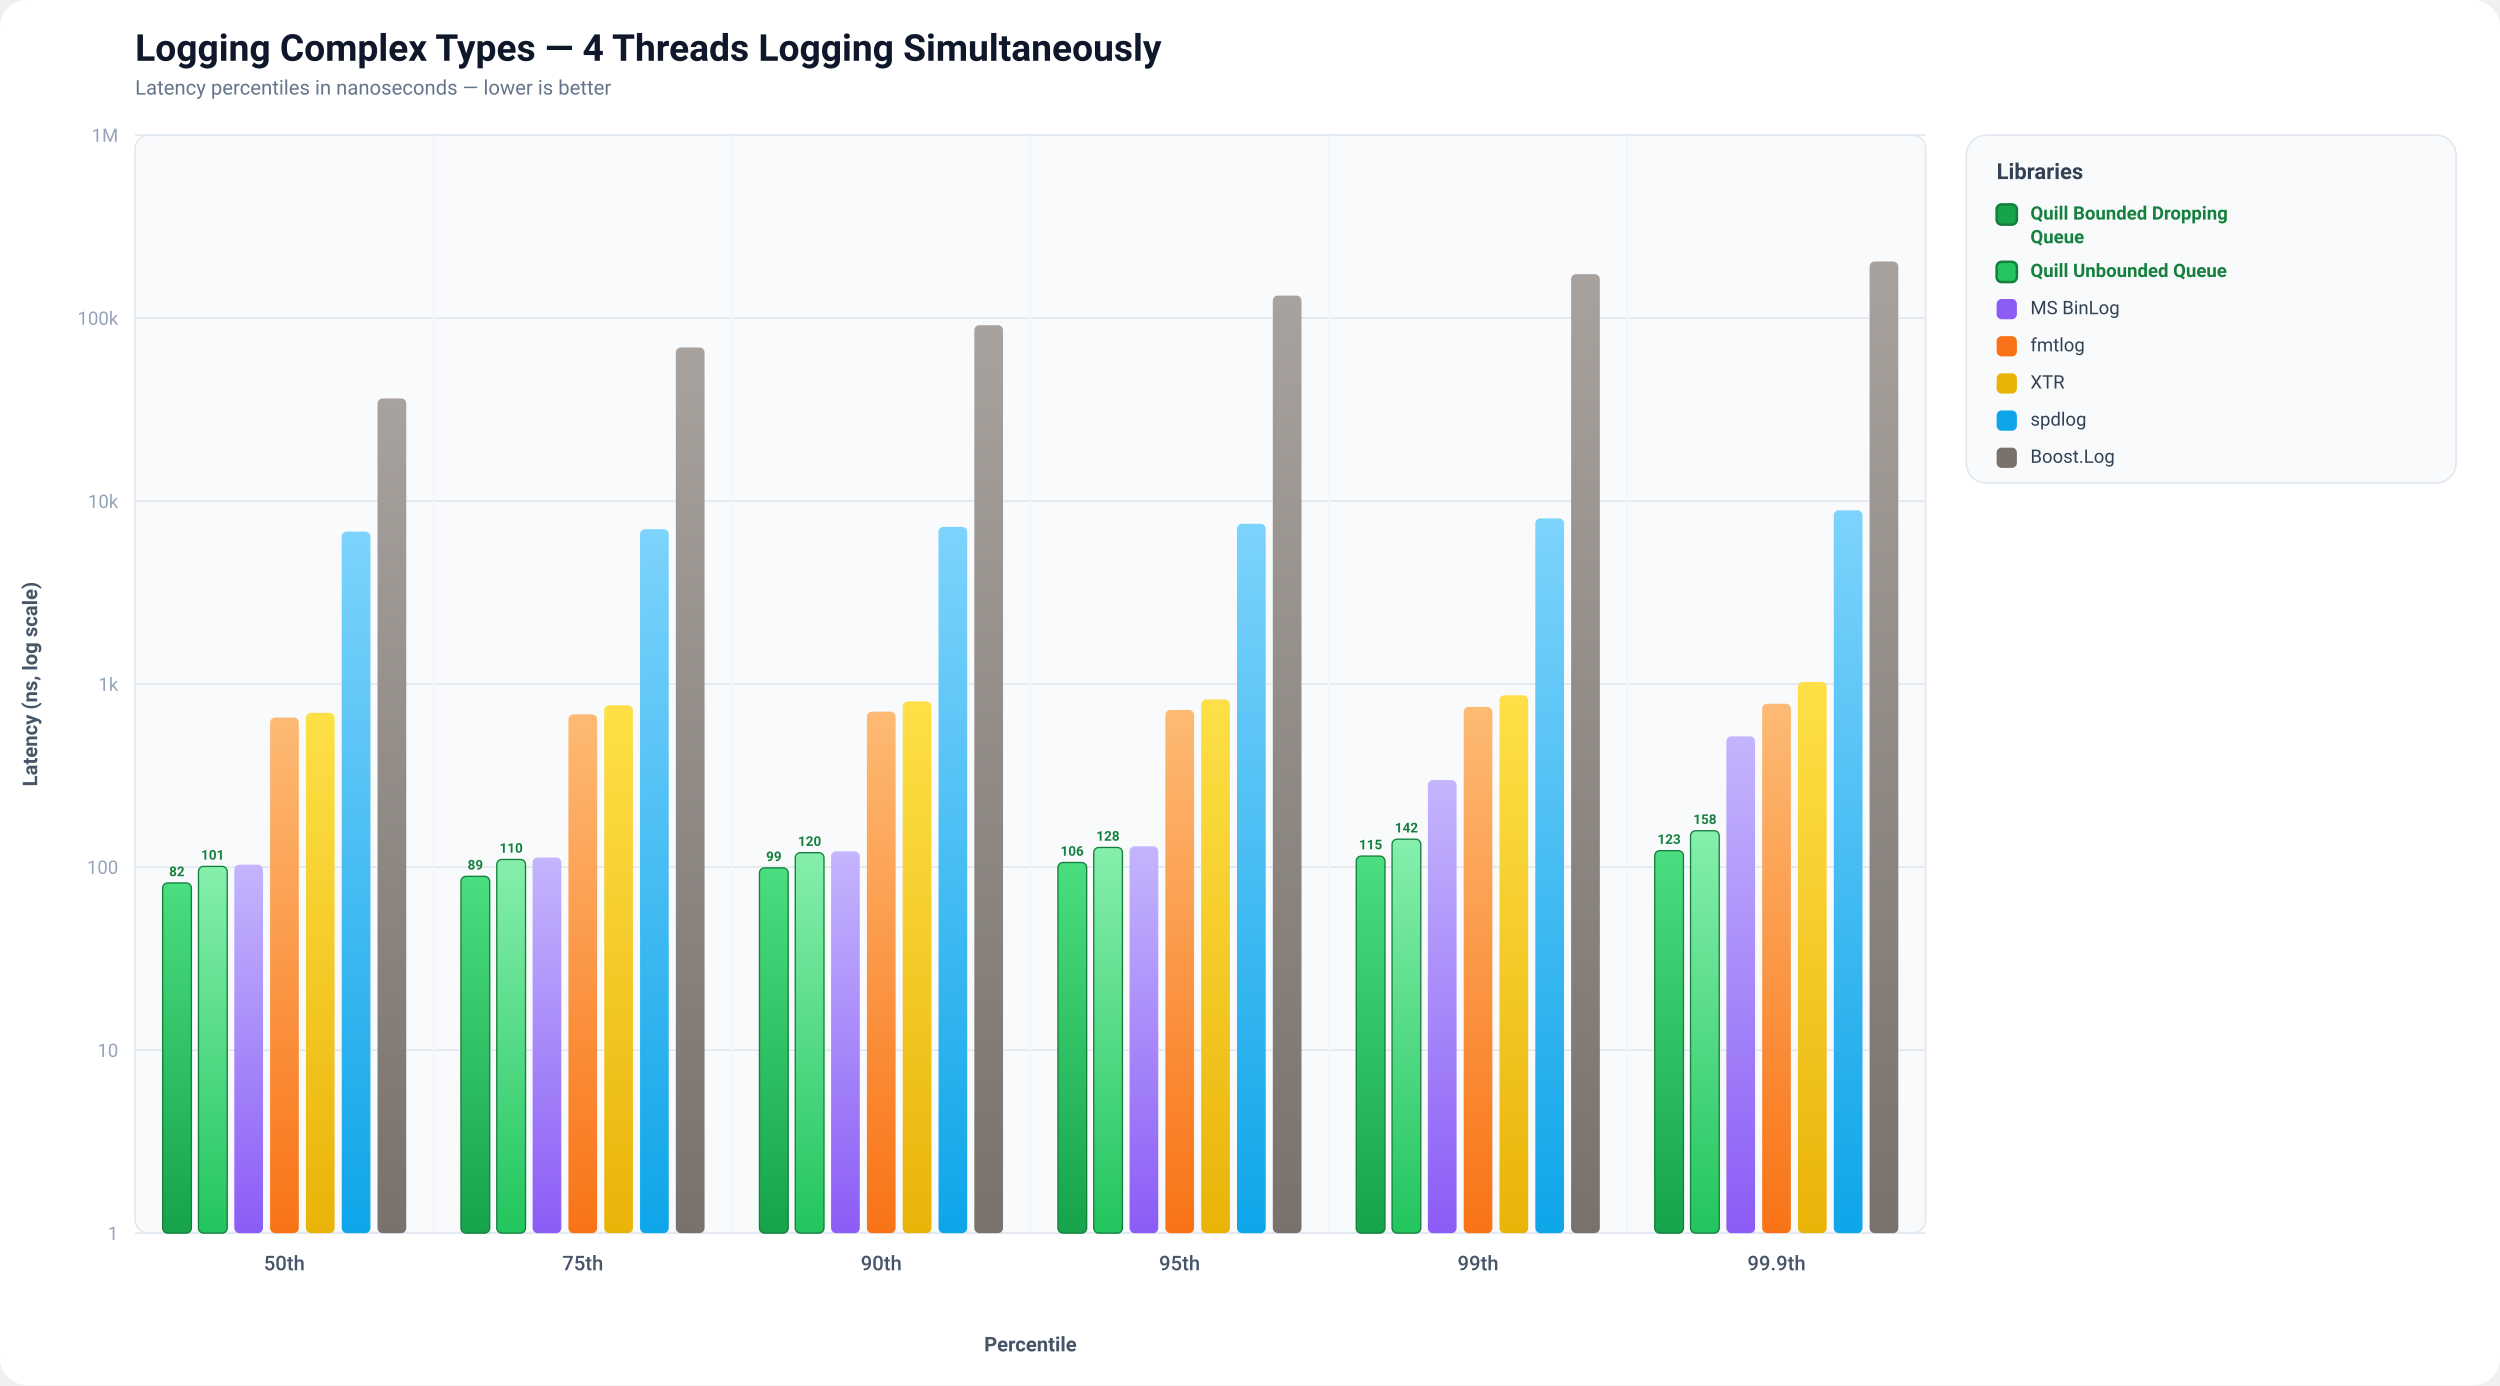
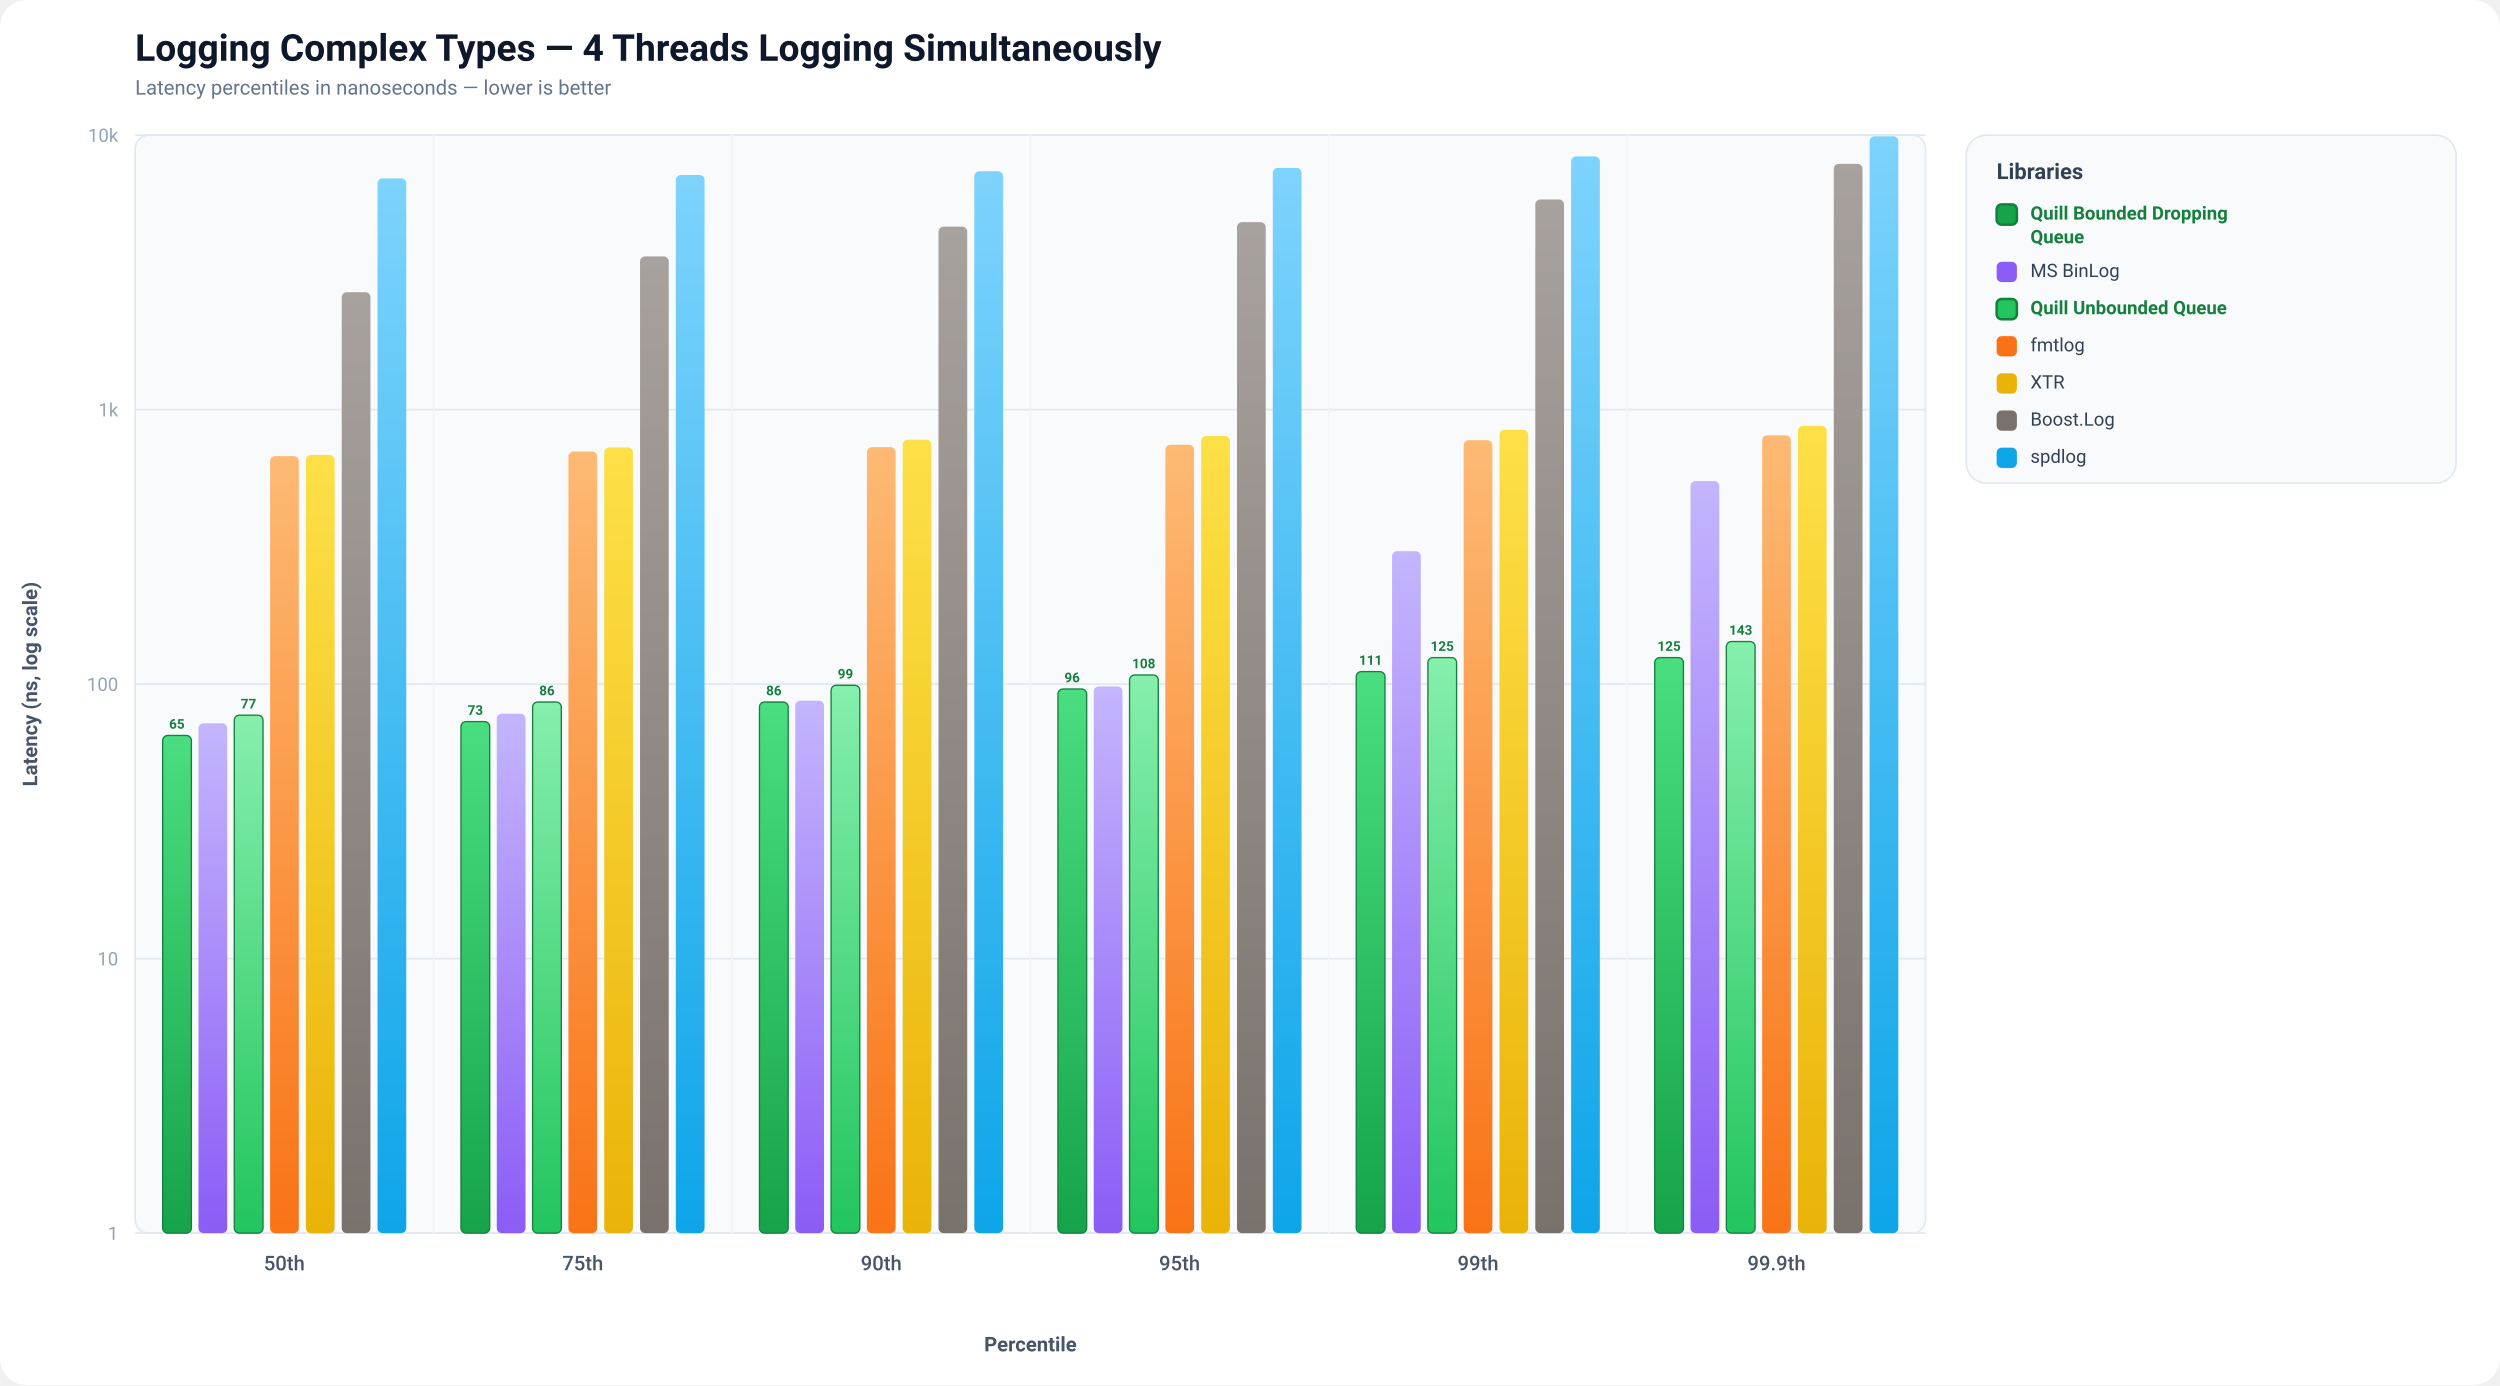
<svg xmlns="http://www.w3.org/2000/svg" width="1480" height="820" viewBox="0 0 1480 820">
  <defs>
    <linearGradient id="grad_Quill_Bounded_Dropping_Queue" x1="0" y1="0" x2="0" y2="1">
      <stop offset="0%" stop-color="#4ade80" />
      <stop offset="100%" stop-color="#16a34a" />
    </linearGradient>
+     <linearGradient id="grad_MS_BinLog" x1="0" y1="0" x2="0" y2="1">
+       <stop offset="0%" stop-color="#c4b5fd" />
+       <stop offset="100%" stop-color="#8b5cf6" />
+     </linearGradient>
    <linearGradient id="grad_Quill_Unbounded_Queue" x1="0" y1="0" x2="0" y2="1">
      <stop offset="0%" stop-color="#86efac" />
      <stop offset="100%" stop-color="#22c55e" />
-     </linearGradient>
-     <linearGradient id="grad_MS_BinLog" x1="0" y1="0" x2="0" y2="1">
-       <stop offset="0%" stop-color="#c4b5fd" />
-       <stop offset="100%" stop-color="#8b5cf6" />
    </linearGradient>
    <linearGradient id="grad_fmtlog" x1="0" y1="0" x2="0" y2="1">
      <stop offset="0%" stop-color="#fdba74" />
      <stop offset="100%" stop-color="#f97316" />
    </linearGradient>
    <linearGradient id="grad_XTR" x1="0" y1="0" x2="0" y2="1">
      <stop offset="0%" stop-color="#fde047" />
      <stop offset="100%" stop-color="#eab308" />
    </linearGradient>
+     <linearGradient id="grad_Boost_Log" x1="0" y1="0" x2="0" y2="1">
+       <stop offset="0%" stop-color="#a8a29e" />
+       <stop offset="100%" stop-color="#78716c" />
+     </linearGradient>
    <linearGradient id="grad_spdlog" x1="0" y1="0" x2="0" y2="1">
      <stop offset="0%" stop-color="#7dd3fc" />
      <stop offset="100%" stop-color="#0ea5e9" />
-     </linearGradient>
-     <linearGradient id="grad_Boost_Log" x1="0" y1="0" x2="0" y2="1">
-       <stop offset="0%" stop-color="#a8a29e" />
-       <stop offset="100%" stop-color="#78716c" />
    </linearGradient>
  </defs>
  <rect width="100%" height="100%" fill="#ffffff" rx="16" />
  <text x="80.0" y="36.0" font-family="-apple-system, BlinkMacSystemFont, Segoe UI, Roboto, Helvetica Neue, Arial, sans-serif" font-size="22" font-weight="700" text-anchor="start" fill="#0f172a">Logging Complex Types — 4 Threads Logging Simultaneously</text>
  <text x="80.0" y="56.0" font-family="-apple-system, BlinkMacSystemFont, Segoe UI, Roboto, Helvetica Neue, Arial, sans-serif" font-size="12" font-weight="400" text-anchor="start" fill="#64748b">Latency percentiles in nanoseconds — lower is better</text>
  <rect x="80" y="80" width="1060" height="650" rx="8" fill="#f8fafc" stroke="#e2e8f0" stroke-width="1" />
  <line x1="80" y1="730.0" x2="1140" y2="730.0" stroke="#e2e8f0" stroke-width="1" />
  <text x="70.0" y="734.0" font-family="-apple-system, BlinkMacSystemFont, Segoe UI, Roboto, Helvetica Neue, Arial, sans-serif" font-size="11" font-weight="400" text-anchor="end" fill="#94a3b8">1</text>
-   <line x1="80" y1="621.7" x2="1140" y2="621.7" stroke="#e2e8f0" stroke-width="1" />
-   <text x="70.0" y="625.7" font-family="-apple-system, BlinkMacSystemFont, Segoe UI, Roboto, Helvetica Neue, Arial, sans-serif" font-size="11" font-weight="400" text-anchor="end" fill="#94a3b8">10</text>
-   <line x1="80" y1="513.3" x2="1140" y2="513.3" stroke="#e2e8f0" stroke-width="1" />
-   <text x="70.0" y="517.3" font-family="-apple-system, BlinkMacSystemFont, Segoe UI, Roboto, Helvetica Neue, Arial, sans-serif" font-size="11" font-weight="400" text-anchor="end" fill="#94a3b8">100</text>
+   <line x1="80" y1="567.5" x2="1140" y2="567.5" stroke="#e2e8f0" stroke-width="1" />
+   <text x="70.0" y="571.5" font-family="-apple-system, BlinkMacSystemFont, Segoe UI, Roboto, Helvetica Neue, Arial, sans-serif" font-size="11" font-weight="400" text-anchor="end" fill="#94a3b8">10</text>
  <line x1="80" y1="405.0" x2="1140" y2="405.0" stroke="#e2e8f0" stroke-width="1" />
-   <text x="70.0" y="409.0" font-family="-apple-system, BlinkMacSystemFont, Segoe UI, Roboto, Helvetica Neue, Arial, sans-serif" font-size="11" font-weight="400" text-anchor="end" fill="#94a3b8">1k</text>
-   <line x1="80" y1="296.7" x2="1140" y2="296.7" stroke="#e2e8f0" stroke-width="1" />
-   <text x="70.0" y="300.7" font-family="-apple-system, BlinkMacSystemFont, Segoe UI, Roboto, Helvetica Neue, Arial, sans-serif" font-size="11" font-weight="400" text-anchor="end" fill="#94a3b8">10k</text>
-   <line x1="80" y1="188.3" x2="1140" y2="188.3" stroke="#e2e8f0" stroke-width="1" />
-   <text x="70.0" y="192.3" font-family="-apple-system, BlinkMacSystemFont, Segoe UI, Roboto, Helvetica Neue, Arial, sans-serif" font-size="11" font-weight="400" text-anchor="end" fill="#94a3b8">100k</text>
+   <text x="70.0" y="409.0" font-family="-apple-system, BlinkMacSystemFont, Segoe UI, Roboto, Helvetica Neue, Arial, sans-serif" font-size="11" font-weight="400" text-anchor="end" fill="#94a3b8">100</text>
+   <line x1="80" y1="242.5" x2="1140" y2="242.5" stroke="#e2e8f0" stroke-width="1" />
+   <text x="70.0" y="246.5" font-family="-apple-system, BlinkMacSystemFont, Segoe UI, Roboto, Helvetica Neue, Arial, sans-serif" font-size="11" font-weight="400" text-anchor="end" fill="#94a3b8">1k</text>
  <line x1="80" y1="80.0" x2="1140" y2="80.0" stroke="#e2e8f0" stroke-width="1" />
-   <text x="70.0" y="84.0" font-family="-apple-system, BlinkMacSystemFont, Segoe UI, Roboto, Helvetica Neue, Arial, sans-serif" font-size="11" font-weight="400" text-anchor="end" fill="#94a3b8">1M</text>
+   <text x="70.0" y="84.0" font-family="-apple-system, BlinkMacSystemFont, Segoe UI, Roboto, Helvetica Neue, Arial, sans-serif" font-size="11" font-weight="400" text-anchor="end" fill="#94a3b8">10k</text>
  <text x="168.3" y="752.0" font-family="-apple-system, BlinkMacSystemFont, Segoe UI, Roboto, Helvetica Neue, Arial, sans-serif" font-size="12" font-weight="500" text-anchor="middle" fill="#475569">50th</text>
-   <rect x="96.3" y="522.7" width="17.0" height="207.3" rx="3" fill="url(#grad_Quill_Bounded_Dropping_Queue)" stroke="#15803d" stroke-width="0.8" />
-   <rect x="117.5" y="512.9" width="17.0" height="217.1" rx="3" fill="url(#grad_Quill_Unbounded_Queue)" stroke="#15803d" stroke-width="0.8" />
-   <rect x="138.7" y="511.9" width="17.0" height="218.1" rx="3" fill="url(#grad_MS_BinLog)" />
-   <rect x="159.9" y="424.8" width="17.0" height="305.2" rx="3" fill="url(#grad_fmtlog)" />
-   <rect x="181.1" y="422.0" width="17.0" height="308.0" rx="3" fill="url(#grad_XTR)" />
-   <rect x="202.3" y="314.7" width="17.0" height="415.3" rx="3" fill="url(#grad_spdlog)" />
-   <rect x="223.5" y="235.9" width="17.0" height="494.1" rx="3" fill="url(#grad_Boost_Log)" />
+   <rect x="96.3" y="435.4" width="17.0" height="294.6" rx="3" fill="url(#grad_Quill_Bounded_Dropping_Queue)" stroke="#15803d" stroke-width="0.8" />
+   <rect x="117.5" y="428.2" width="17.0" height="301.8" rx="3" fill="url(#grad_MS_BinLog)" />
+   <rect x="138.7" y="423.4" width="17.0" height="306.6" rx="3" fill="url(#grad_Quill_Unbounded_Queue)" stroke="#15803d" stroke-width="0.8" />
+   <rect x="159.9" y="270.0" width="17.0" height="460.0" rx="3" fill="url(#grad_fmtlog)" />
+   <rect x="181.1" y="269.3" width="17.0" height="460.7" rx="3" fill="url(#grad_XTR)" />
+   <rect x="202.3" y="173.0" width="17.0" height="557.0" rx="3" fill="url(#grad_Boost_Log)" />
+   <rect x="223.5" y="105.6" width="17.0" height="624.4" rx="3" fill="url(#grad_spdlog)" />
  <line x1="256.7" y1="80" x2="256.7" y2="730" stroke="#f1f5f9" stroke-width="1" />
  <text x="345.0" y="752.0" font-family="-apple-system, BlinkMacSystemFont, Segoe UI, Roboto, Helvetica Neue, Arial, sans-serif" font-size="12" font-weight="500" text-anchor="middle" fill="#475569">75th</text>
-   <rect x="272.9" y="518.8" width="17.0" height="211.2" rx="3" fill="url(#grad_Quill_Bounded_Dropping_Queue)" stroke="#15803d" stroke-width="0.8" />
-   <rect x="294.1" y="508.8" width="17.0" height="221.2" rx="3" fill="url(#grad_Quill_Unbounded_Queue)" stroke="#15803d" stroke-width="0.8" />
-   <rect x="315.3" y="507.6" width="17.0" height="222.4" rx="3" fill="url(#grad_MS_BinLog)" />
-   <rect x="336.5" y="422.9" width="17.0" height="307.1" rx="3" fill="url(#grad_fmtlog)" />
-   <rect x="357.7" y="417.5" width="17.0" height="312.5" rx="3" fill="url(#grad_XTR)" />
-   <rect x="378.9" y="313.3" width="17.0" height="416.7" rx="3" fill="url(#grad_spdlog)" />
-   <rect x="400.1" y="205.7" width="17.0" height="524.3" rx="3" fill="url(#grad_Boost_Log)" />
+   <rect x="272.9" y="427.2" width="17.0" height="302.8" rx="3" fill="url(#grad_Quill_Bounded_Dropping_Queue)" stroke="#15803d" stroke-width="0.8" />
+   <rect x="294.1" y="422.5" width="17.0" height="307.5" rx="3" fill="url(#grad_MS_BinLog)" />
+   <rect x="315.3" y="415.6" width="17.0" height="314.4" rx="3" fill="url(#grad_Quill_Unbounded_Queue)" stroke="#15803d" stroke-width="0.8" />
+   <rect x="336.5" y="267.3" width="17.0" height="462.7" rx="3" fill="url(#grad_fmtlog)" />
+   <rect x="357.7" y="264.9" width="17.0" height="465.1" rx="3" fill="url(#grad_XTR)" />
+   <rect x="378.9" y="151.8" width="17.0" height="578.2" rx="3" fill="url(#grad_Boost_Log)" />
+   <rect x="400.1" y="103.6" width="17.0" height="626.4" rx="3" fill="url(#grad_spdlog)" />
  <line x1="433.3" y1="80" x2="433.3" y2="730" stroke="#f1f5f9" stroke-width="1" />
  <text x="521.7" y="752.0" font-family="-apple-system, BlinkMacSystemFont, Segoe UI, Roboto, Helvetica Neue, Arial, sans-serif" font-size="12" font-weight="500" text-anchor="middle" fill="#475569">90th</text>
-   <rect x="449.6" y="513.8" width="17.0" height="216.2" rx="3" fill="url(#grad_Quill_Bounded_Dropping_Queue)" stroke="#15803d" stroke-width="0.8" />
-   <rect x="470.8" y="504.8" width="17.0" height="225.2" rx="3" fill="url(#grad_Quill_Unbounded_Queue)" stroke="#15803d" stroke-width="0.8" />
-   <rect x="492.0" y="504.0" width="17.0" height="226.0" rx="3" fill="url(#grad_MS_BinLog)" />
-   <rect x="513.2" y="421.3" width="17.0" height="308.7" rx="3" fill="url(#grad_fmtlog)" />
-   <rect x="534.4" y="415.2" width="17.0" height="314.8" rx="3" fill="url(#grad_XTR)" />
-   <rect x="555.6" y="311.9" width="17.0" height="418.1" rx="3" fill="url(#grad_spdlog)" />
-   <rect x="576.8" y="192.5" width="17.0" height="537.5" rx="3" fill="url(#grad_Boost_Log)" />
+   <rect x="449.6" y="415.6" width="17.0" height="314.4" rx="3" fill="url(#grad_Quill_Bounded_Dropping_Queue)" stroke="#15803d" stroke-width="0.8" />
+   <rect x="470.8" y="414.8" width="17.0" height="315.2" rx="3" fill="url(#grad_MS_BinLog)" />
+   <rect x="492.0" y="405.7" width="17.0" height="324.3" rx="3" fill="url(#grad_Quill_Unbounded_Queue)" stroke="#15803d" stroke-width="0.8" />
+   <rect x="513.2" y="264.7" width="17.0" height="465.3" rx="3" fill="url(#grad_fmtlog)" />
+   <rect x="534.4" y="260.3" width="17.0" height="469.7" rx="3" fill="url(#grad_XTR)" />
+   <rect x="555.6" y="134.2" width="17.0" height="595.8" rx="3" fill="url(#grad_Boost_Log)" />
+   <rect x="576.8" y="101.4" width="17.0" height="628.6" rx="3" fill="url(#grad_spdlog)" />
  <line x1="610.0" y1="80" x2="610.0" y2="730" stroke="#f1f5f9" stroke-width="1" />
  <text x="698.3" y="752.0" font-family="-apple-system, BlinkMacSystemFont, Segoe UI, Roboto, Helvetica Neue, Arial, sans-serif" font-size="12" font-weight="500" text-anchor="middle" fill="#475569">95th</text>
-   <rect x="626.3" y="510.6" width="17.0" height="219.4" rx="3" fill="url(#grad_Quill_Bounded_Dropping_Queue)" stroke="#15803d" stroke-width="0.8" />
-   <rect x="647.5" y="501.7" width="17.0" height="228.3" rx="3" fill="url(#grad_Quill_Unbounded_Queue)" stroke="#15803d" stroke-width="0.8" />
-   <rect x="668.7" y="501.0" width="17.0" height="229.0" rx="3" fill="url(#grad_MS_BinLog)" />
-   <rect x="689.9" y="420.3" width="17.0" height="309.7" rx="3" fill="url(#grad_fmtlog)" />
-   <rect x="711.1" y="414.1" width="17.0" height="315.9" rx="3" fill="url(#grad_XTR)" />
-   <rect x="732.3" y="310.1" width="17.0" height="419.9" rx="3" fill="url(#grad_spdlog)" />
-   <rect x="753.5" y="175.0" width="17.0" height="555.0" rx="3" fill="url(#grad_Boost_Log)" />
+   <rect x="626.3" y="407.9" width="17.0" height="322.1" rx="3" fill="url(#grad_Quill_Bounded_Dropping_Queue)" stroke="#15803d" stroke-width="0.8" />
+   <rect x="647.5" y="406.4" width="17.0" height="323.6" rx="3" fill="url(#grad_MS_BinLog)" />
+   <rect x="668.7" y="399.6" width="17.0" height="330.4" rx="3" fill="url(#grad_Quill_Unbounded_Queue)" stroke="#15803d" stroke-width="0.8" />
+   <rect x="689.9" y="263.3" width="17.0" height="466.7" rx="3" fill="url(#grad_fmtlog)" />
+   <rect x="711.1" y="258.1" width="17.0" height="471.9" rx="3" fill="url(#grad_XTR)" />
+   <rect x="732.3" y="131.5" width="17.0" height="598.5" rx="3" fill="url(#grad_Boost_Log)" />
+   <rect x="753.5" y="99.4" width="17.0" height="630.6" rx="3" fill="url(#grad_spdlog)" />
  <line x1="786.7" y1="80" x2="786.7" y2="730" stroke="#f1f5f9" stroke-width="1" />
  <text x="875.0" y="752.0" font-family="-apple-system, BlinkMacSystemFont, Segoe UI, Roboto, Helvetica Neue, Arial, sans-serif" font-size="12" font-weight="500" text-anchor="middle" fill="#475569">99th</text>
-   <rect x="802.9" y="506.8" width="17.0" height="223.2" rx="3" fill="url(#grad_Quill_Bounded_Dropping_Queue)" stroke="#15803d" stroke-width="0.8" />
-   <rect x="824.1" y="496.8" width="17.0" height="233.2" rx="3" fill="url(#grad_Quill_Unbounded_Queue)" stroke="#15803d" stroke-width="0.8" />
-   <rect x="845.3" y="461.8" width="17.0" height="268.2" rx="3" fill="url(#grad_MS_BinLog)" />
-   <rect x="866.5" y="418.5" width="17.0" height="311.5" rx="3" fill="url(#grad_fmtlog)" />
-   <rect x="887.7" y="411.6" width="17.0" height="318.4" rx="3" fill="url(#grad_XTR)" />
-   <rect x="908.9" y="306.9" width="17.0" height="423.1" rx="3" fill="url(#grad_spdlog)" />
-   <rect x="930.1" y="162.3" width="17.0" height="567.7" rx="3" fill="url(#grad_Boost_Log)" />
+   <rect x="802.9" y="397.6" width="17.0" height="332.4" rx="3" fill="url(#grad_Quill_Bounded_Dropping_Queue)" stroke="#15803d" stroke-width="0.8" />
+   <rect x="824.1" y="326.3" width="17.0" height="403.7" rx="3" fill="url(#grad_MS_BinLog)" />
+   <rect x="845.3" y="389.3" width="17.0" height="340.7" rx="3" fill="url(#grad_Quill_Unbounded_Queue)" stroke="#15803d" stroke-width="0.8" />
+   <rect x="866.5" y="260.6" width="17.0" height="469.4" rx="3" fill="url(#grad_fmtlog)" />
+   <rect x="887.7" y="254.5" width="17.0" height="475.5" rx="3" fill="url(#grad_XTR)" />
+   <rect x="908.9" y="118.1" width="17.0" height="611.9" rx="3" fill="url(#grad_Boost_Log)" />
+   <rect x="930.1" y="92.6" width="17.0" height="637.4" rx="3" fill="url(#grad_spdlog)" />
  <line x1="963.3" y1="80" x2="963.3" y2="730" stroke="#f1f5f9" stroke-width="1" />
  <text x="1051.7" y="752.0" font-family="-apple-system, BlinkMacSystemFont, Segoe UI, Roboto, Helvetica Neue, Arial, sans-serif" font-size="12" font-weight="500" text-anchor="middle" fill="#475569">99.9th</text>
-   <rect x="979.6" y="503.6" width="17.0" height="226.4" rx="3" fill="url(#grad_Quill_Bounded_Dropping_Queue)" stroke="#15803d" stroke-width="0.8" />
-   <rect x="1000.8" y="491.8" width="17.0" height="238.2" rx="3" fill="url(#grad_Quill_Unbounded_Queue)" stroke="#15803d" stroke-width="0.8" />
-   <rect x="1022.0" y="435.9" width="17.0" height="294.1" rx="3" fill="url(#grad_MS_BinLog)" />
-   <rect x="1043.2" y="416.6" width="17.0" height="313.4" rx="3" fill="url(#grad_fmtlog)" />
-   <rect x="1064.4" y="403.7" width="17.0" height="326.3" rx="3" fill="url(#grad_XTR)" />
-   <rect x="1085.6" y="302.1" width="17.0" height="427.9" rx="3" fill="url(#grad_spdlog)" />
-   <rect x="1106.8" y="154.8" width="17.0" height="575.2" rx="3" fill="url(#grad_Boost_Log)" />
-   <text x="104.7" y="518.7" font-family="-apple-system, BlinkMacSystemFont, Segoe UI, Roboto, Helvetica Neue, Arial, sans-serif" font-size="8" font-weight="700" text-anchor="middle" fill="#15803d">82</text>
-   <text x="125.9" y="508.9" font-family="-apple-system, BlinkMacSystemFont, Segoe UI, Roboto, Helvetica Neue, Arial, sans-serif" font-size="8" font-weight="700" text-anchor="middle" fill="#15803d">101</text>
-   <text x="281.4" y="514.8" font-family="-apple-system, BlinkMacSystemFont, Segoe UI, Roboto, Helvetica Neue, Arial, sans-serif" font-size="8" font-weight="700" text-anchor="middle" fill="#15803d">89</text>
-   <text x="302.6" y="504.8" font-family="-apple-system, BlinkMacSystemFont, Segoe UI, Roboto, Helvetica Neue, Arial, sans-serif" font-size="8" font-weight="700" text-anchor="middle" fill="#15803d">110</text>
-   <text x="458.1" y="509.8" font-family="-apple-system, BlinkMacSystemFont, Segoe UI, Roboto, Helvetica Neue, Arial, sans-serif" font-size="8" font-weight="700" text-anchor="middle" fill="#15803d">99</text>
-   <text x="479.3" y="500.8" font-family="-apple-system, BlinkMacSystemFont, Segoe UI, Roboto, Helvetica Neue, Arial, sans-serif" font-size="8" font-weight="700" text-anchor="middle" fill="#15803d">120</text>
-   <text x="634.7" y="506.6" font-family="-apple-system, BlinkMacSystemFont, Segoe UI, Roboto, Helvetica Neue, Arial, sans-serif" font-size="8" font-weight="700" text-anchor="middle" fill="#15803d">106</text>
-   <text x="655.9" y="497.7" font-family="-apple-system, BlinkMacSystemFont, Segoe UI, Roboto, Helvetica Neue, Arial, sans-serif" font-size="8" font-weight="700" text-anchor="middle" fill="#15803d">128</text>
-   <text x="811.4" y="502.8" font-family="-apple-system, BlinkMacSystemFont, Segoe UI, Roboto, Helvetica Neue, Arial, sans-serif" font-size="8" font-weight="700" text-anchor="middle" fill="#15803d">115</text>
-   <text x="832.6" y="492.8" font-family="-apple-system, BlinkMacSystemFont, Segoe UI, Roboto, Helvetica Neue, Arial, sans-serif" font-size="8" font-weight="700" text-anchor="middle" fill="#15803d">142</text>
-   <text x="988.1" y="499.6" font-family="-apple-system, BlinkMacSystemFont, Segoe UI, Roboto, Helvetica Neue, Arial, sans-serif" font-size="8" font-weight="700" text-anchor="middle" fill="#15803d">123</text>
-   <text x="1009.3" y="487.8" font-family="-apple-system, BlinkMacSystemFont, Segoe UI, Roboto, Helvetica Neue, Arial, sans-serif" font-size="8" font-weight="700" text-anchor="middle" fill="#15803d">158</text>
+   <rect x="979.6" y="389.3" width="17.0" height="340.7" rx="3" fill="url(#grad_Quill_Bounded_Dropping_Queue)" stroke="#15803d" stroke-width="0.8" />
+   <rect x="1000.8" y="284.8" width="17.0" height="445.2" rx="3" fill="url(#grad_MS_BinLog)" />
+   <rect x="1022.0" y="379.8" width="17.0" height="350.2" rx="3" fill="url(#grad_Quill_Unbounded_Queue)" stroke="#15803d" stroke-width="0.8" />
+   <rect x="1043.2" y="257.7" width="17.0" height="472.3" rx="3" fill="url(#grad_fmtlog)" />
+   <rect x="1064.4" y="252.1" width="17.0" height="477.9" rx="3" fill="url(#grad_XTR)" />
+   <rect x="1085.6" y="97.0" width="17.0" height="633.0" rx="3" fill="url(#grad_Boost_Log)" />
+   <rect x="1106.8" y="80.7" width="17.0" height="649.3" rx="3" fill="url(#grad_spdlog)" />
+   <text x="104.7" y="431.4" font-family="-apple-system, BlinkMacSystemFont, Segoe UI, Roboto, Helvetica Neue, Arial, sans-serif" font-size="8" font-weight="700" text-anchor="middle" fill="#15803d">65</text>
+   <text x="147.1" y="419.4" font-family="-apple-system, BlinkMacSystemFont, Segoe UI, Roboto, Helvetica Neue, Arial, sans-serif" font-size="8" font-weight="700" text-anchor="middle" fill="#15803d">77</text>
+   <text x="281.4" y="423.2" font-family="-apple-system, BlinkMacSystemFont, Segoe UI, Roboto, Helvetica Neue, Arial, sans-serif" font-size="8" font-weight="700" text-anchor="middle" fill="#15803d">73</text>
+   <text x="323.8" y="411.6" font-family="-apple-system, BlinkMacSystemFont, Segoe UI, Roboto, Helvetica Neue, Arial, sans-serif" font-size="8" font-weight="700" text-anchor="middle" fill="#15803d">86</text>
+   <text x="458.1" y="411.6" font-family="-apple-system, BlinkMacSystemFont, Segoe UI, Roboto, Helvetica Neue, Arial, sans-serif" font-size="8" font-weight="700" text-anchor="middle" fill="#15803d">86</text>
+   <text x="500.5" y="401.7" font-family="-apple-system, BlinkMacSystemFont, Segoe UI, Roboto, Helvetica Neue, Arial, sans-serif" font-size="8" font-weight="700" text-anchor="middle" fill="#15803d">99</text>
+   <text x="634.7" y="403.9" font-family="-apple-system, BlinkMacSystemFont, Segoe UI, Roboto, Helvetica Neue, Arial, sans-serif" font-size="8" font-weight="700" text-anchor="middle" fill="#15803d">96</text>
+   <text x="677.1" y="395.6" font-family="-apple-system, BlinkMacSystemFont, Segoe UI, Roboto, Helvetica Neue, Arial, sans-serif" font-size="8" font-weight="700" text-anchor="middle" fill="#15803d">108</text>
+   <text x="811.4" y="393.6" font-family="-apple-system, BlinkMacSystemFont, Segoe UI, Roboto, Helvetica Neue, Arial, sans-serif" font-size="8" font-weight="700" text-anchor="middle" fill="#15803d">111</text>
+   <text x="853.8" y="385.3" font-family="-apple-system, BlinkMacSystemFont, Segoe UI, Roboto, Helvetica Neue, Arial, sans-serif" font-size="8" font-weight="700" text-anchor="middle" fill="#15803d">125</text>
+   <text x="988.1" y="385.3" font-family="-apple-system, BlinkMacSystemFont, Segoe UI, Roboto, Helvetica Neue, Arial, sans-serif" font-size="8" font-weight="700" text-anchor="middle" fill="#15803d">125</text>
+   <text x="1030.5" y="375.8" font-family="-apple-system, BlinkMacSystemFont, Segoe UI, Roboto, Helvetica Neue, Arial, sans-serif" font-size="8" font-weight="700" text-anchor="middle" fill="#15803d">143</text>
  <text x="610.0" y="800.0" font-family="-apple-system, BlinkMacSystemFont, Segoe UI, Roboto, Helvetica Neue, Arial, sans-serif" font-size="12" font-weight="600" text-anchor="middle" fill="#475569">Percentile</text>
  <text x="22.0" y="405.0" font-family="-apple-system, BlinkMacSystemFont, Segoe UI, Roboto, Helvetica Neue, Arial, sans-serif" font-size="12" font-weight="600" text-anchor="middle" fill="#475569" transform="rotate(-90 22 405.0)">Latency (ns, log scale)</text>
  <rect x="1164.0" y="80.0" width="290" height="206" rx="12" fill="#f8fafc" stroke="#e2e8f0" stroke-width="1" />
  <text x="1182.0" y="106.0" font-family="-apple-system, BlinkMacSystemFont, Segoe UI, Roboto, Helvetica Neue, Arial, sans-serif" font-size="13" font-weight="700" text-anchor="start" fill="#334155">Libraries</text>
  <rect x="1182.0" y="121.0" width="12" height="12" rx="3" fill="#16a34a" stroke="#15803d" stroke-width="1.5" />
  <text x="1202.0" y="130.0" font-family="-apple-system, BlinkMacSystemFont, Segoe UI, Roboto, Helvetica Neue, Arial, sans-serif" font-size="11" font-weight="600" text-anchor="start" fill="#15803d">Quill Bounded Dropping</text>
  <text x="1202.0" y="144.0" font-family="-apple-system, BlinkMacSystemFont, Segoe UI, Roboto, Helvetica Neue, Arial, sans-serif" font-size="11" font-weight="600" text-anchor="start" fill="#15803d">Queue</text>
-   <rect x="1182.0" y="155.0" width="12" height="12" rx="3" fill="#22c55e" stroke="#15803d" stroke-width="1.5" />
-   <text x="1202.0" y="164.0" font-family="-apple-system, BlinkMacSystemFont, Segoe UI, Roboto, Helvetica Neue, Arial, sans-serif" font-size="11" font-weight="600" text-anchor="start" fill="#15803d">Quill Unbounded Queue</text>
-   <rect x="1182.0" y="177.0" width="12" height="12" rx="3" fill="#8b5cf6" />
-   <text x="1202.0" y="186.0" font-family="-apple-system, BlinkMacSystemFont, Segoe UI, Roboto, Helvetica Neue, Arial, sans-serif" font-size="11" font-weight="400" text-anchor="start" fill="#334155">MS BinLog</text>
+   <rect x="1182.0" y="155.0" width="12" height="12" rx="3" fill="#8b5cf6" />
+   <text x="1202.0" y="164.0" font-family="-apple-system, BlinkMacSystemFont, Segoe UI, Roboto, Helvetica Neue, Arial, sans-serif" font-size="11" font-weight="400" text-anchor="start" fill="#334155">MS BinLog</text>
+   <rect x="1182.0" y="177.0" width="12" height="12" rx="3" fill="#22c55e" stroke="#15803d" stroke-width="1.5" />
+   <text x="1202.0" y="186.0" font-family="-apple-system, BlinkMacSystemFont, Segoe UI, Roboto, Helvetica Neue, Arial, sans-serif" font-size="11" font-weight="600" text-anchor="start" fill="#15803d">Quill Unbounded Queue</text>
  <rect x="1182.0" y="199.0" width="12" height="12" rx="3" fill="#f97316" />
  <text x="1202.0" y="208.0" font-family="-apple-system, BlinkMacSystemFont, Segoe UI, Roboto, Helvetica Neue, Arial, sans-serif" font-size="11" font-weight="400" text-anchor="start" fill="#334155">fmtlog</text>
  <rect x="1182.0" y="221.0" width="12" height="12" rx="3" fill="#eab308" />
  <text x="1202.0" y="230.0" font-family="-apple-system, BlinkMacSystemFont, Segoe UI, Roboto, Helvetica Neue, Arial, sans-serif" font-size="11" font-weight="400" text-anchor="start" fill="#334155">XTR</text>
-   <rect x="1182.0" y="243.0" width="12" height="12" rx="3" fill="#0ea5e9" />
-   <text x="1202.0" y="252.0" font-family="-apple-system, BlinkMacSystemFont, Segoe UI, Roboto, Helvetica Neue, Arial, sans-serif" font-size="11" font-weight="400" text-anchor="start" fill="#334155">spdlog</text>
-   <rect x="1182.0" y="265.0" width="12" height="12" rx="3" fill="#78716c" />
-   <text x="1202.0" y="274.0" font-family="-apple-system, BlinkMacSystemFont, Segoe UI, Roboto, Helvetica Neue, Arial, sans-serif" font-size="11" font-weight="400" text-anchor="start" fill="#334155">Boost.Log</text>
+   <rect x="1182.0" y="243.0" width="12" height="12" rx="3" fill="#78716c" />
+   <text x="1202.0" y="252.0" font-family="-apple-system, BlinkMacSystemFont, Segoe UI, Roboto, Helvetica Neue, Arial, sans-serif" font-size="11" font-weight="400" text-anchor="start" fill="#334155">Boost.Log</text>
+   <rect x="1182.0" y="265.0" width="12" height="12" rx="3" fill="#0ea5e9" />
+   <text x="1202.0" y="274.0" font-family="-apple-system, BlinkMacSystemFont, Segoe UI, Roboto, Helvetica Neue, Arial, sans-serif" font-size="11" font-weight="400" text-anchor="start" fill="#334155">spdlog</text>
</svg>
